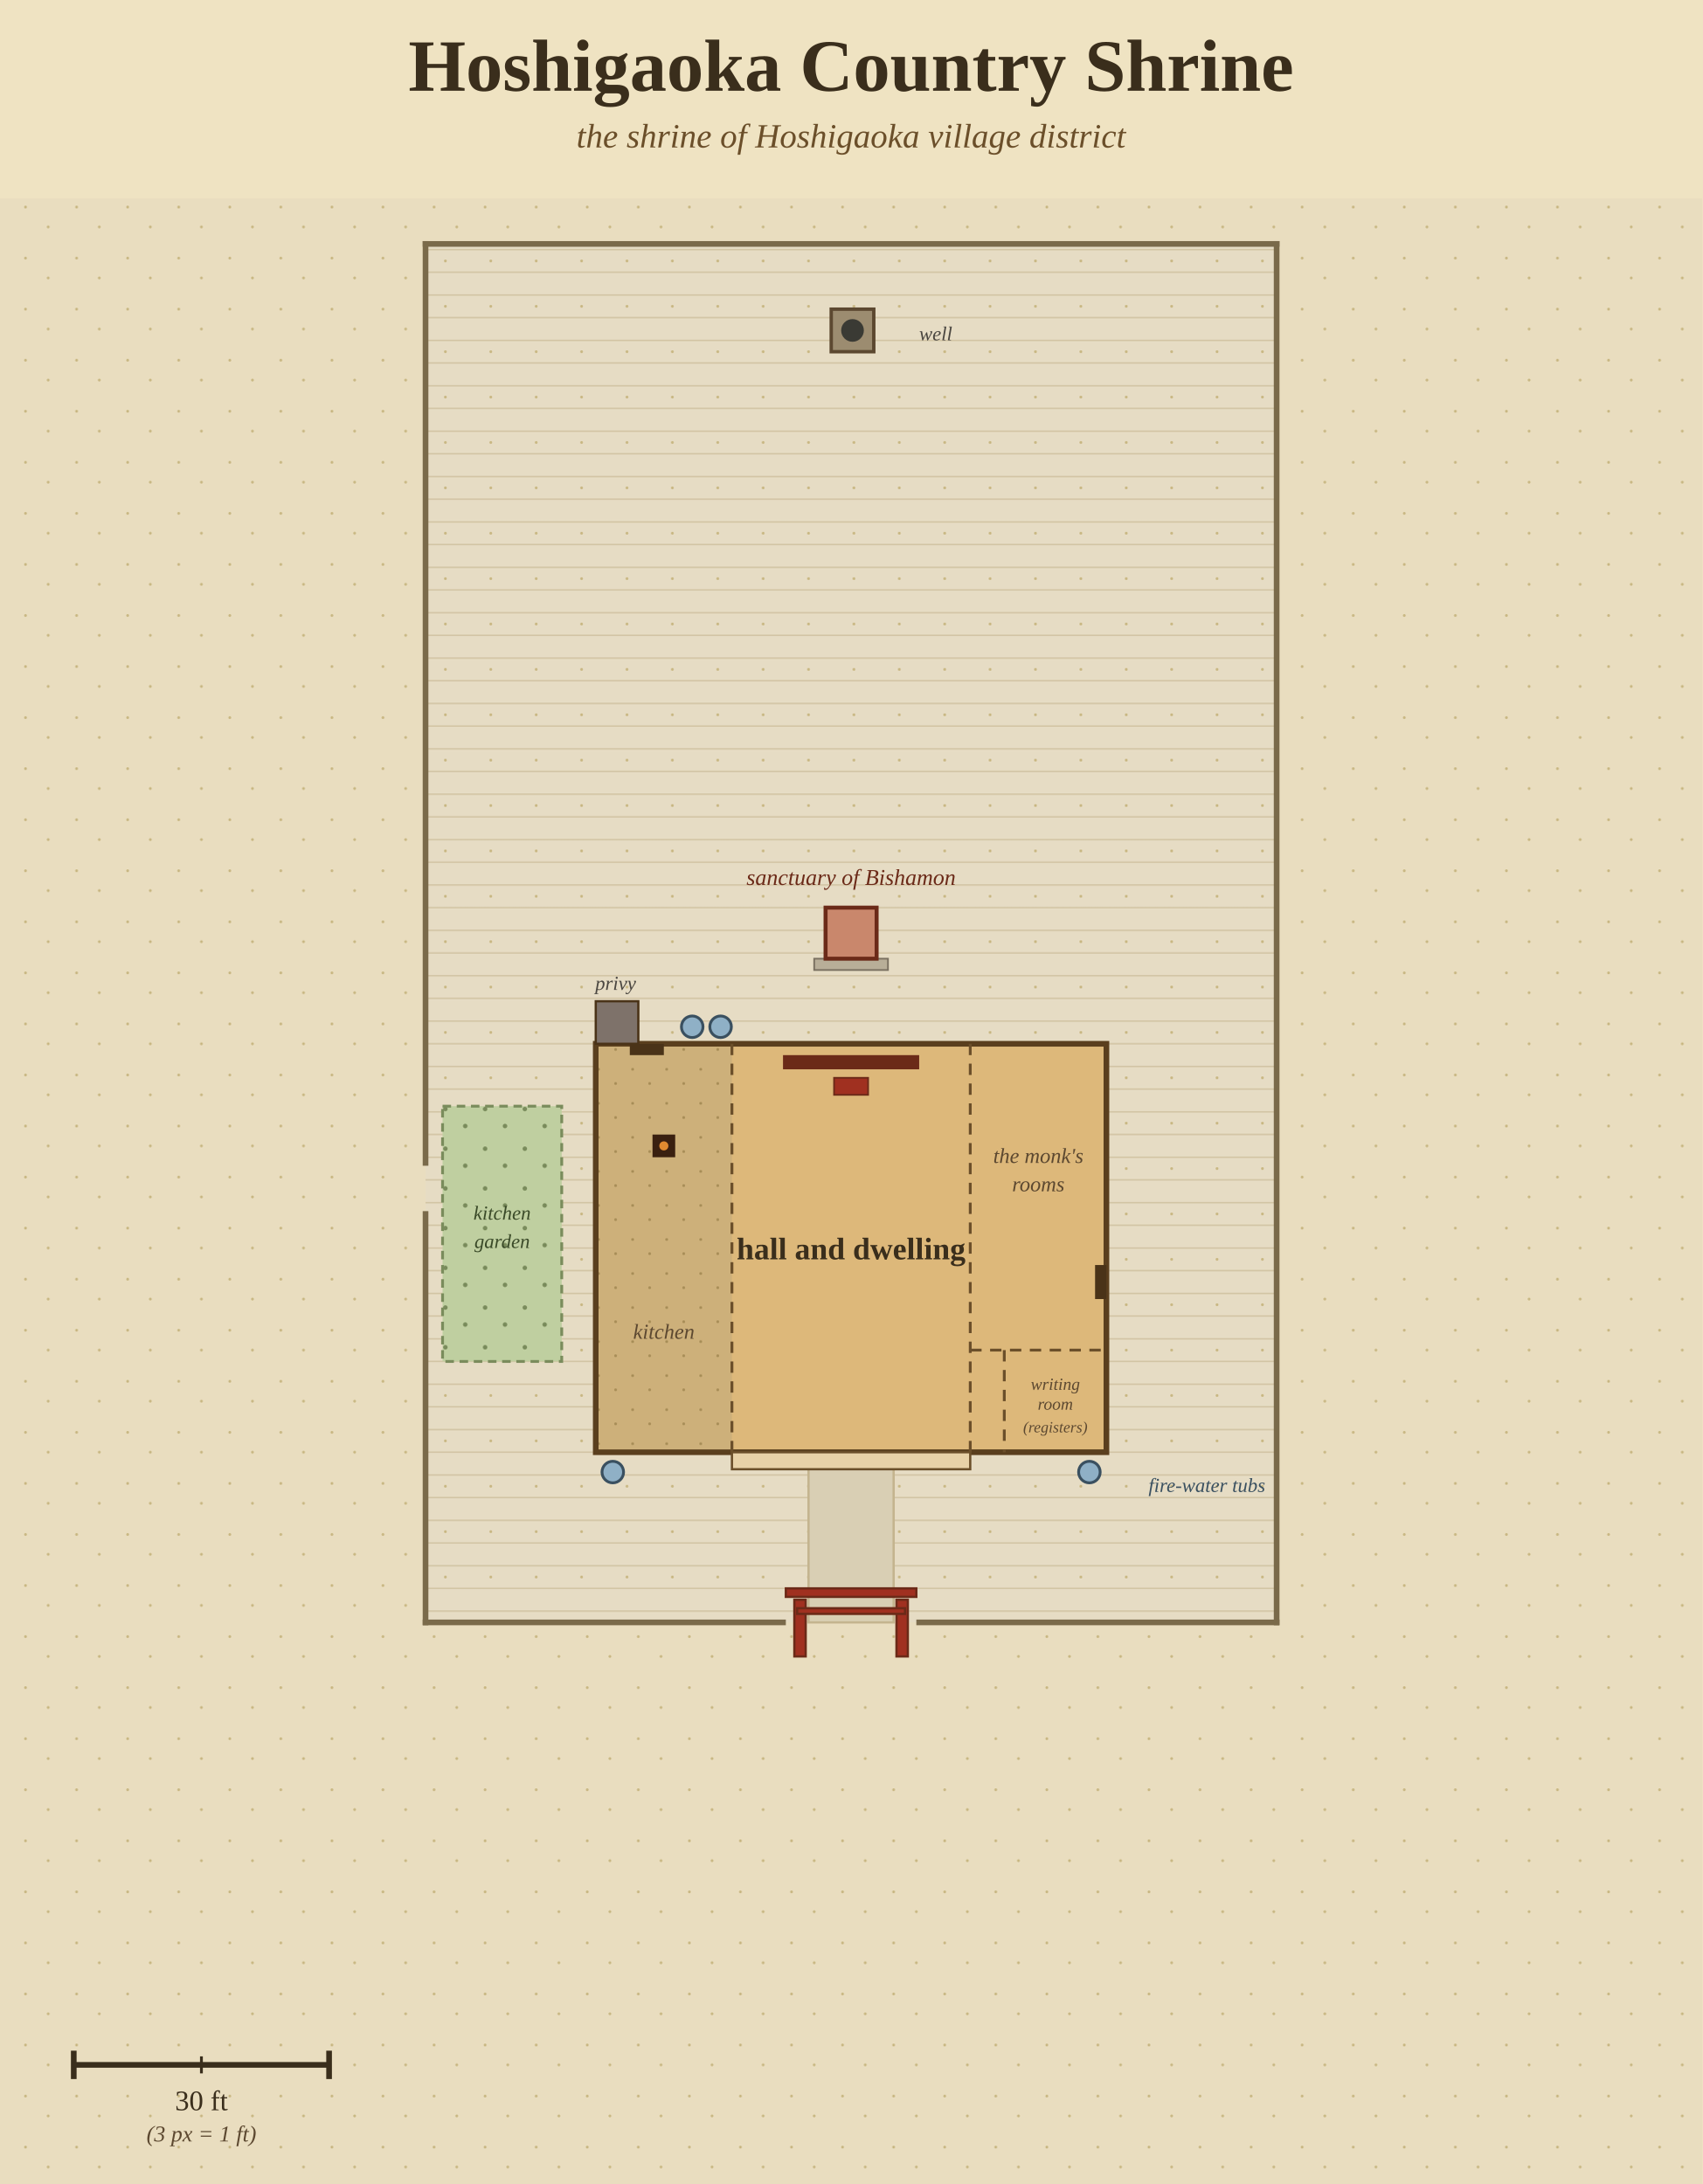
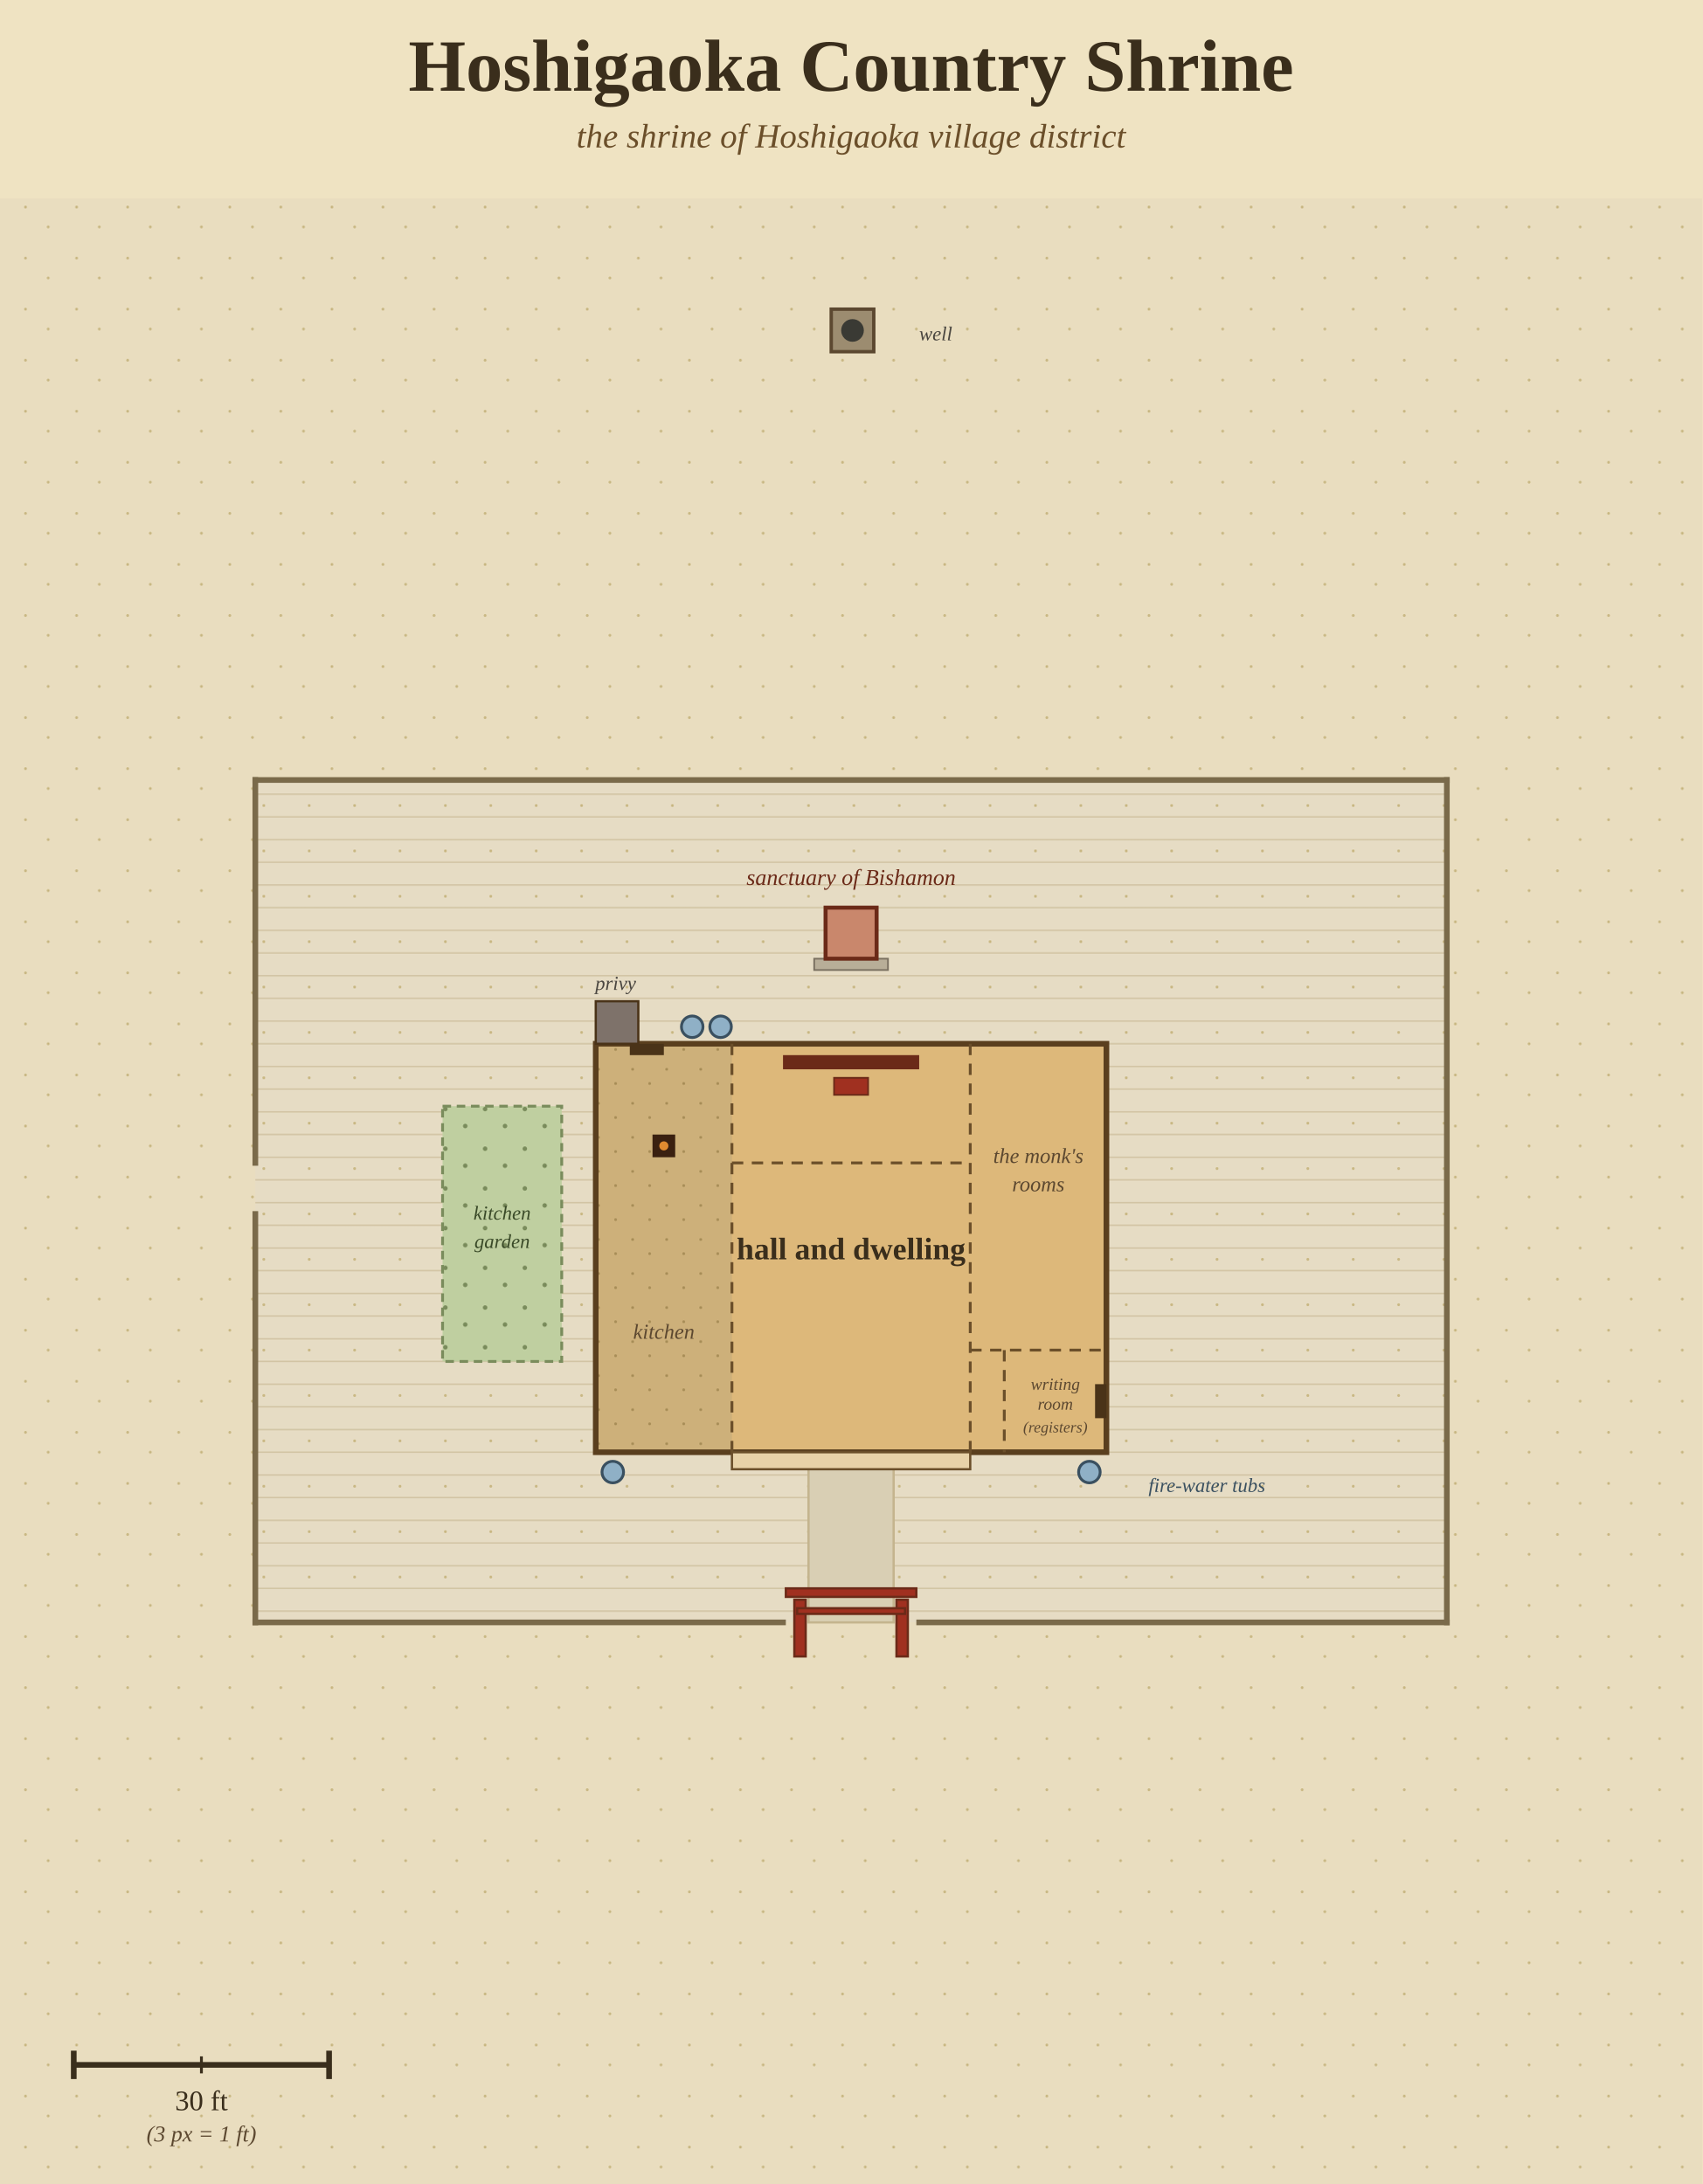
<svg xmlns="http://www.w3.org/2000/svg" viewBox="140 60 600 770" font-family="Georgia, 'Times New Roman', serif">
  <defs>
    <pattern id="keidai-gravel" patternUnits="userSpaceOnUse" width="16" height="16">
      <rect width="16" height="16" fill="#E6DCC4" />
      <line x1="0" y1="4" x2="16" y2="4" stroke="#D2C4A4" stroke-width="0.5" />
      <line x1="0" y1="12" x2="16" y2="12" stroke="#D2C4A4" stroke-width="0.5" />
      <circle cx="9" cy="8" r="0.5" fill="#C9B884" />
    </pattern>
    <pattern id="swept-earth" patternUnits="userSpaceOnUse" width="18" height="18">
      <rect width="18" height="18" fill="#E9DDBF" />
      <circle cx="5" cy="7" r="0.5" fill="#C9B884" />
      <circle cx="13" cy="14" r="0.5" fill="#C9B884" />
    </pattern>
    <pattern id="garden-stipple" patternUnits="userSpaceOnUse" width="14" height="14">
      <rect width="14" height="14" fill="#BFCFA0" />
      <circle cx="3" cy="3" r="0.8" fill="#7A8C5C" />
      <circle cx="10" cy="9" r="0.8" fill="#7A8C5C" />
    </pattern>
    <pattern id="doma-earth" patternUnits="userSpaceOnUse" width="12" height="12">
      <rect width="12" height="12" fill="#CDB07A" />
      <circle cx="3" cy="5" r="0.5" fill="#A88E58" />
      <circle cx="9" cy="10" r="0.5" fill="#A88E58" />
    </pattern>
  </defs>
  <rect x="0" y="0" width="900" height="900" fill="#EFE3C2" />
  <rect x="140" y="130" width="600" height="700" fill="url(#swept-earth)" />
  <text x="440" y="92" text-anchor="middle" font-size="26" font-weight="bold" fill="#3A2E1C">Hoshigaoka Country Shrine</text>
  <text x="440" y="112" text-anchor="middle" font-size="12" font-style="italic" fill="#6B4F2A">the shrine of Hoshigaoka village district</text>
  <g>
    <g stroke="#3A2E1C">
      <line x1="166" y1="788" x2="256" y2="788" stroke-width="2" />
      <line x1="166" y1="783" x2="166" y2="793" stroke-width="2" />
      <line x1="256" y1="783" x2="256" y2="793" stroke-width="2" />
      <line x1="211" y1="785" x2="211" y2="791" stroke-width="1" />
    </g>
    <text x="211" y="804" text-anchor="middle" font-size="10" fill="#3A2E1C">30 ft</text>
    <text x="211" y="815" text-anchor="middle" font-size="8" font-style="italic" fill="#5C4830">(3 px = 1 ft)</text>
  </g>
-   <rect x="290" y="146" width="300" height="486" fill="url(#keidai-gravel)" id="precinct" />
+   <rect x="230" y="335" width="420" height="297" fill="url(#keidai-gravel)" id="precinct" />
  <g id="fence" stroke="#7A6A4A" stroke-width="2" fill="none" stroke-linecap="square">
-     <line x1="290" y1="146" x2="590" y2="146" />
-     <line x1="290" y1="146" x2="290" y2="470" />
-     <line x1="290" y1="488" x2="290" y2="632" />
-     <line x1="590" y1="146" x2="590" y2="632" />
-     <line x1="290" y1="632" x2="416" y2="632" />
-     <line x1="464" y1="632" x2="590" y2="632" />
+     <line x1="230" y1="335" x2="650" y2="335" />
+     <line x1="230" y1="335" x2="230" y2="470" />
+     <line x1="230" y1="488" x2="230" y2="632" />
+     <line x1="650" y1="335" x2="650" y2="632" />
+     <line x1="230" y1="632" x2="416" y2="632" />
+     <line x1="464" y1="632" x2="650" y2="632" />
  </g>
  <rect x="425" y="572" width="30" height="60" fill="#D9CFB4" stroke="#C4B48E" stroke-width="0.8" id="approach" />
  <rect x="417" y="620" width="46" height="24" fill="none" id="arch" />
  <g fill="#A03020" stroke="#6B2A18" stroke-width="0.8">
    <rect x="420" y="624" width="4" height="20" />
    <rect x="456" y="624" width="4" height="20" />
    <rect x="417" y="620" width="46" height="3" />
    <rect x="421" y="627" width="38" height="2" />
  </g>
  <rect x="433" y="169" width="15" height="15" fill="#9C8C70" stroke="#5C4830" stroke-width="1.2" id="well" />
  <circle cx="440.5" cy="176.5" r="4" fill="#3A3A34" />
  <text x="464" y="180" text-anchor="start" font-size="7" font-style="italic" fill="#4A4640">well</text>
  <rect x="350" y="428" width="180" height="144" fill="#DDB87A" stroke="#5A3F1E" stroke-width="2" id="hall" />
  <rect x="351" y="429" width="47" height="142" fill="url(#doma-earth)" />
  <g stroke="#6B4F2A" stroke-width="1" stroke-dasharray="4 3" fill="none">
    <line x1="398" y1="428" x2="398" y2="572" />
    <line x1="482" y1="428" x2="482" y2="572" />
    <line x1="482" y1="536" x2="530" y2="536" />
    <line x1="494" y1="536" x2="494" y2="572" />
+     <line x1="398" y1="470" x2="482" y2="470" />
  </g>
  <rect x="398" y="572" width="84" height="6" fill="#E8D2A8" stroke="#6B4F2A" stroke-width="0.8" />
  <rect x="416" y="432" width="48" height="5" fill="#6B2A18" />
  <rect x="434" y="440" width="12" height="6" fill="#A03020" stroke="#6B2A18" stroke-width="0.6" />
  <text x="440" y="504" text-anchor="middle" font-size="11" font-weight="bold" fill="#3A2E1C">hall and dwelling</text>
  <text x="506" y="470" text-anchor="middle" font-size="7.5" font-style="italic" fill="#5C4830">the monk's</text>
  <text x="506" y="480" text-anchor="middle" font-size="7.5" font-style="italic" fill="#5C4830">rooms</text>
  <text x="512" y="550" text-anchor="middle" font-size="6" font-style="italic" fill="#5C4830">writing</text>
  <text x="512" y="557" text-anchor="middle" font-size="6" font-style="italic" fill="#5C4830">room</text>
  <text x="512" y="565" text-anchor="middle" font-size="5.5" font-style="italic" fill="#5C4830">(registers)</text>
-   <rect x="526" y="506" width="4" height="12" fill="#4A3318" />
+   <rect x="526" y="548" width="4" height="12" fill="#4A3318" />
  <text x="374" y="532" text-anchor="middle" font-size="7.5" font-style="italic" fill="#5C4830">kitchen</text>
  <rect x="370" y="460" width="8" height="8" fill="#3A2010" />
  <circle cx="374" cy="464" r="1.6" fill="#E08A30" />
  <rect x="362" y="428" width="12" height="4" fill="#4A3318" />
  <rect x="427" y="398" width="26" height="4" fill="#B8AE98" stroke="#7A7060" stroke-width="0.6" />
  <rect x="431" y="380" width="18" height="18" fill="#C9876C" stroke="#6B2A18" stroke-width="1.4" id="sanctuary" />
  <text x="440" y="372" text-anchor="middle" font-size="8" font-style="italic" fill="#6B2A18">sanctuary of Bishamon</text>
  <rect x="350" y="413" width="15" height="15" fill="#7E726A" stroke="#4A3318" stroke-width="0.8" />
  <text x="357" y="409" text-anchor="middle" font-size="7" font-style="italic" fill="#4A4640">privy</text>
  <rect x="296" y="450" width="42" height="90" fill="url(#garden-stipple)" stroke="#7A8C5C" stroke-width="1" stroke-dasharray="3 2" id="kitchen_garden" />
  <text x="317" y="490" text-anchor="middle" font-size="7" font-style="italic" fill="#3A4A28">kitchen</text>
  <text x="317" y="500" text-anchor="middle" font-size="7" font-style="italic" fill="#3A4A28">garden</text>
  <g fill="#8FB0C6" stroke="#3A5060" stroke-width="1">
    <circle cx="384" cy="422" r="3.8" />
    <circle cx="394" cy="422" r="3.8" />
    <circle cx="356" cy="579" r="3.8" />
    <circle cx="524" cy="579" r="3.8" />
  </g>
  <text x="586" y="586" text-anchor="end" font-size="7" font-style="italic" fill="#3A5060">fire-water tubs</text>
</svg>
